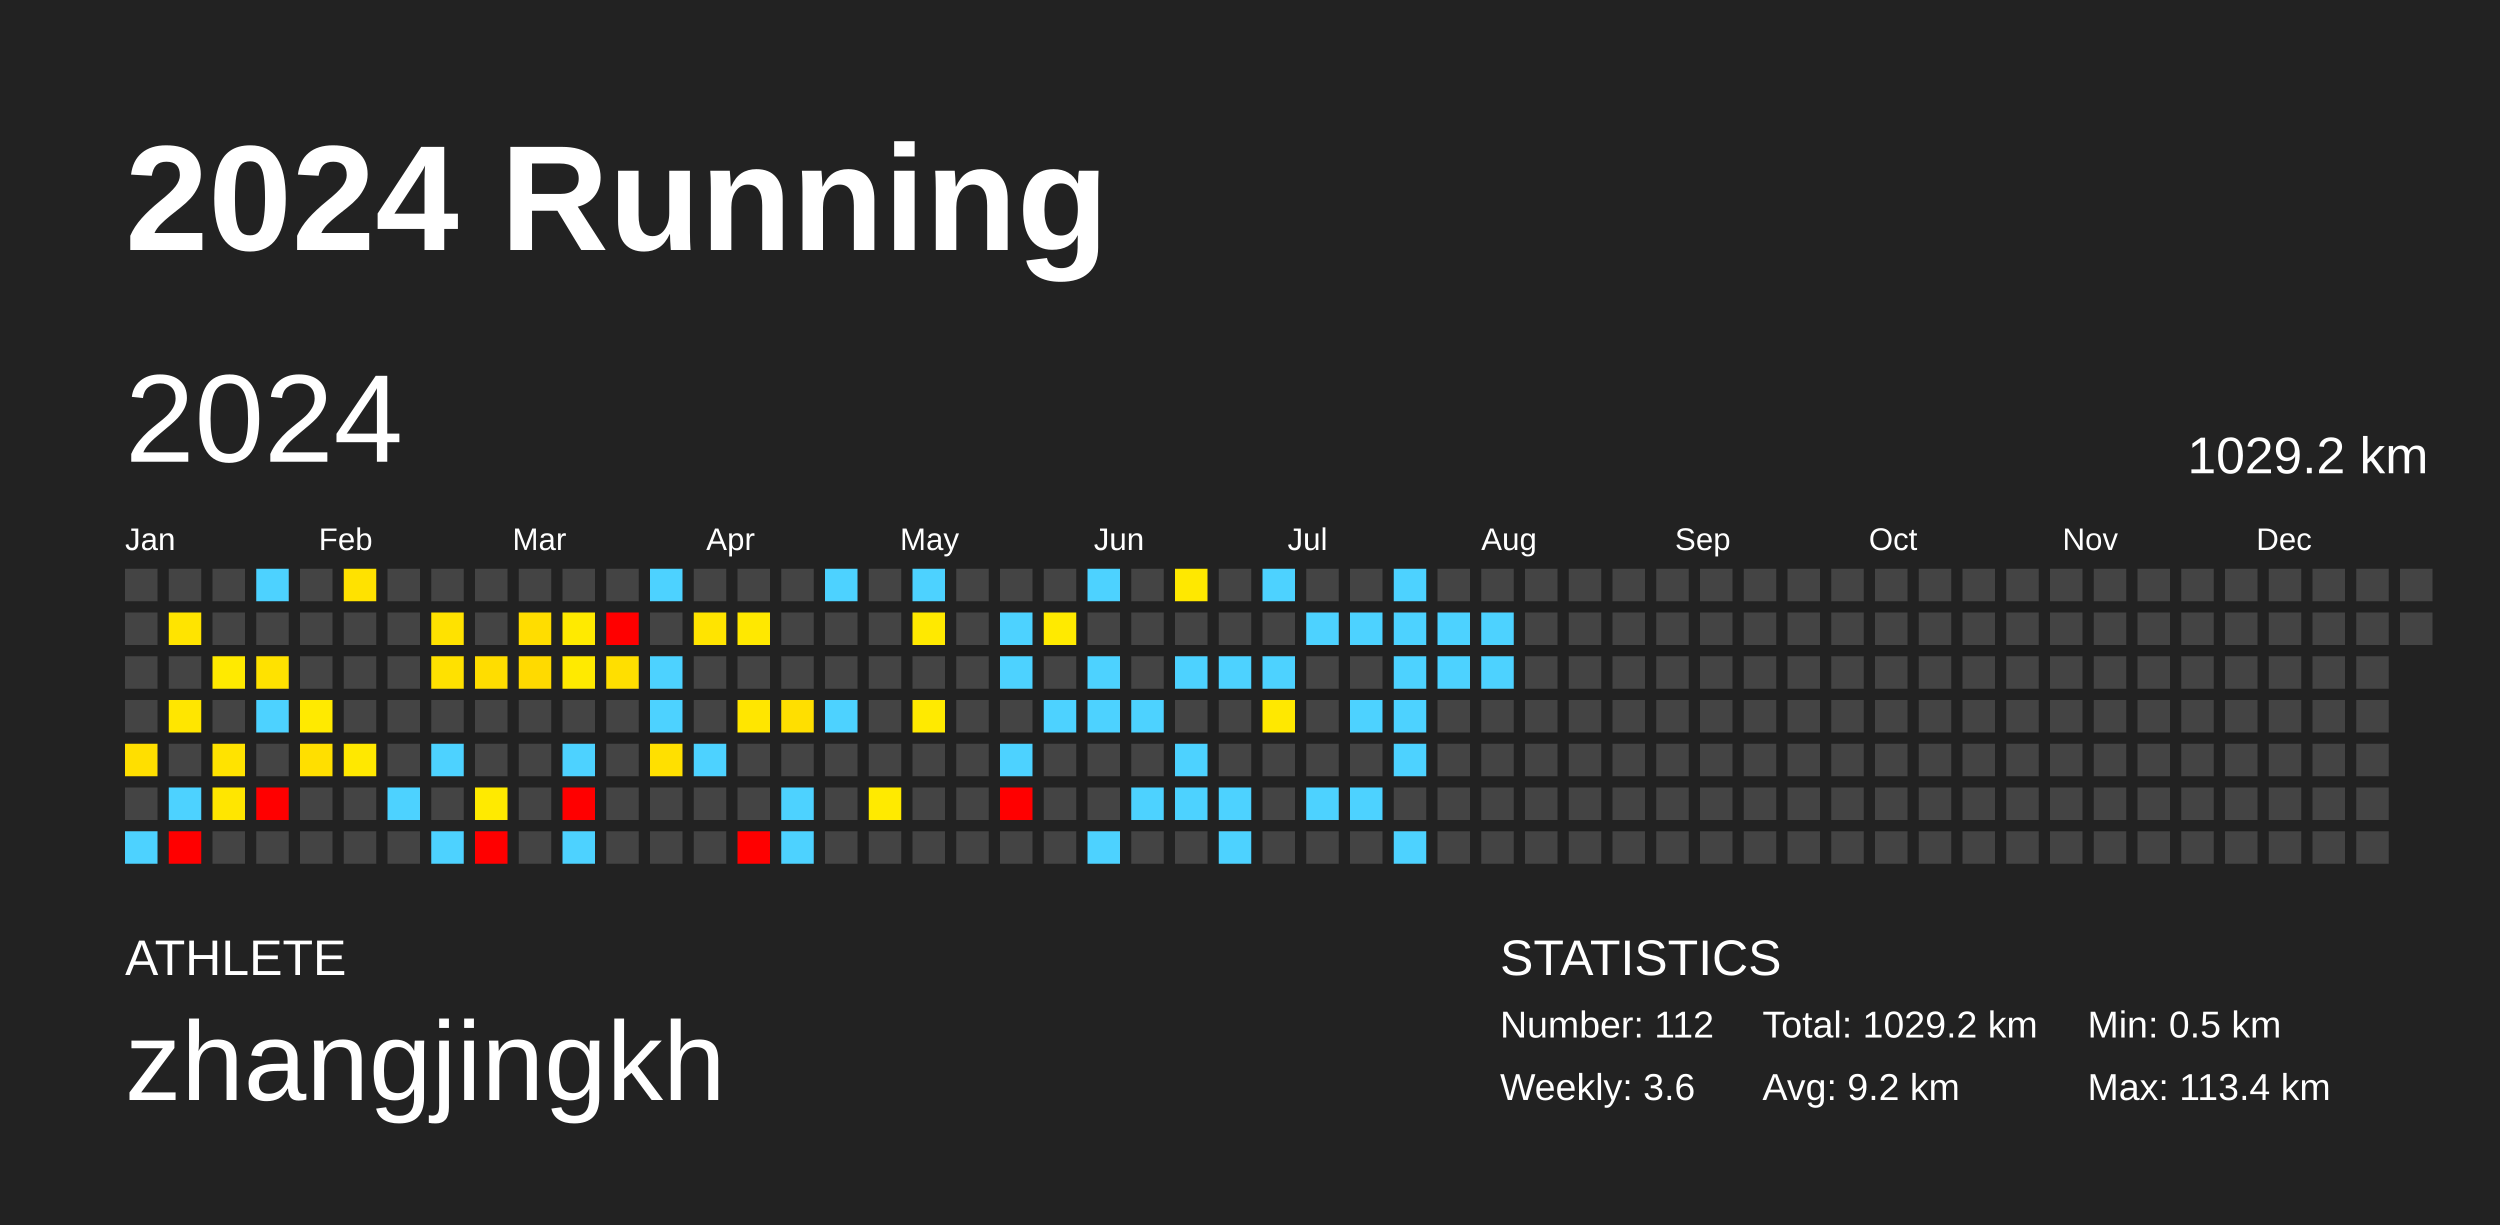
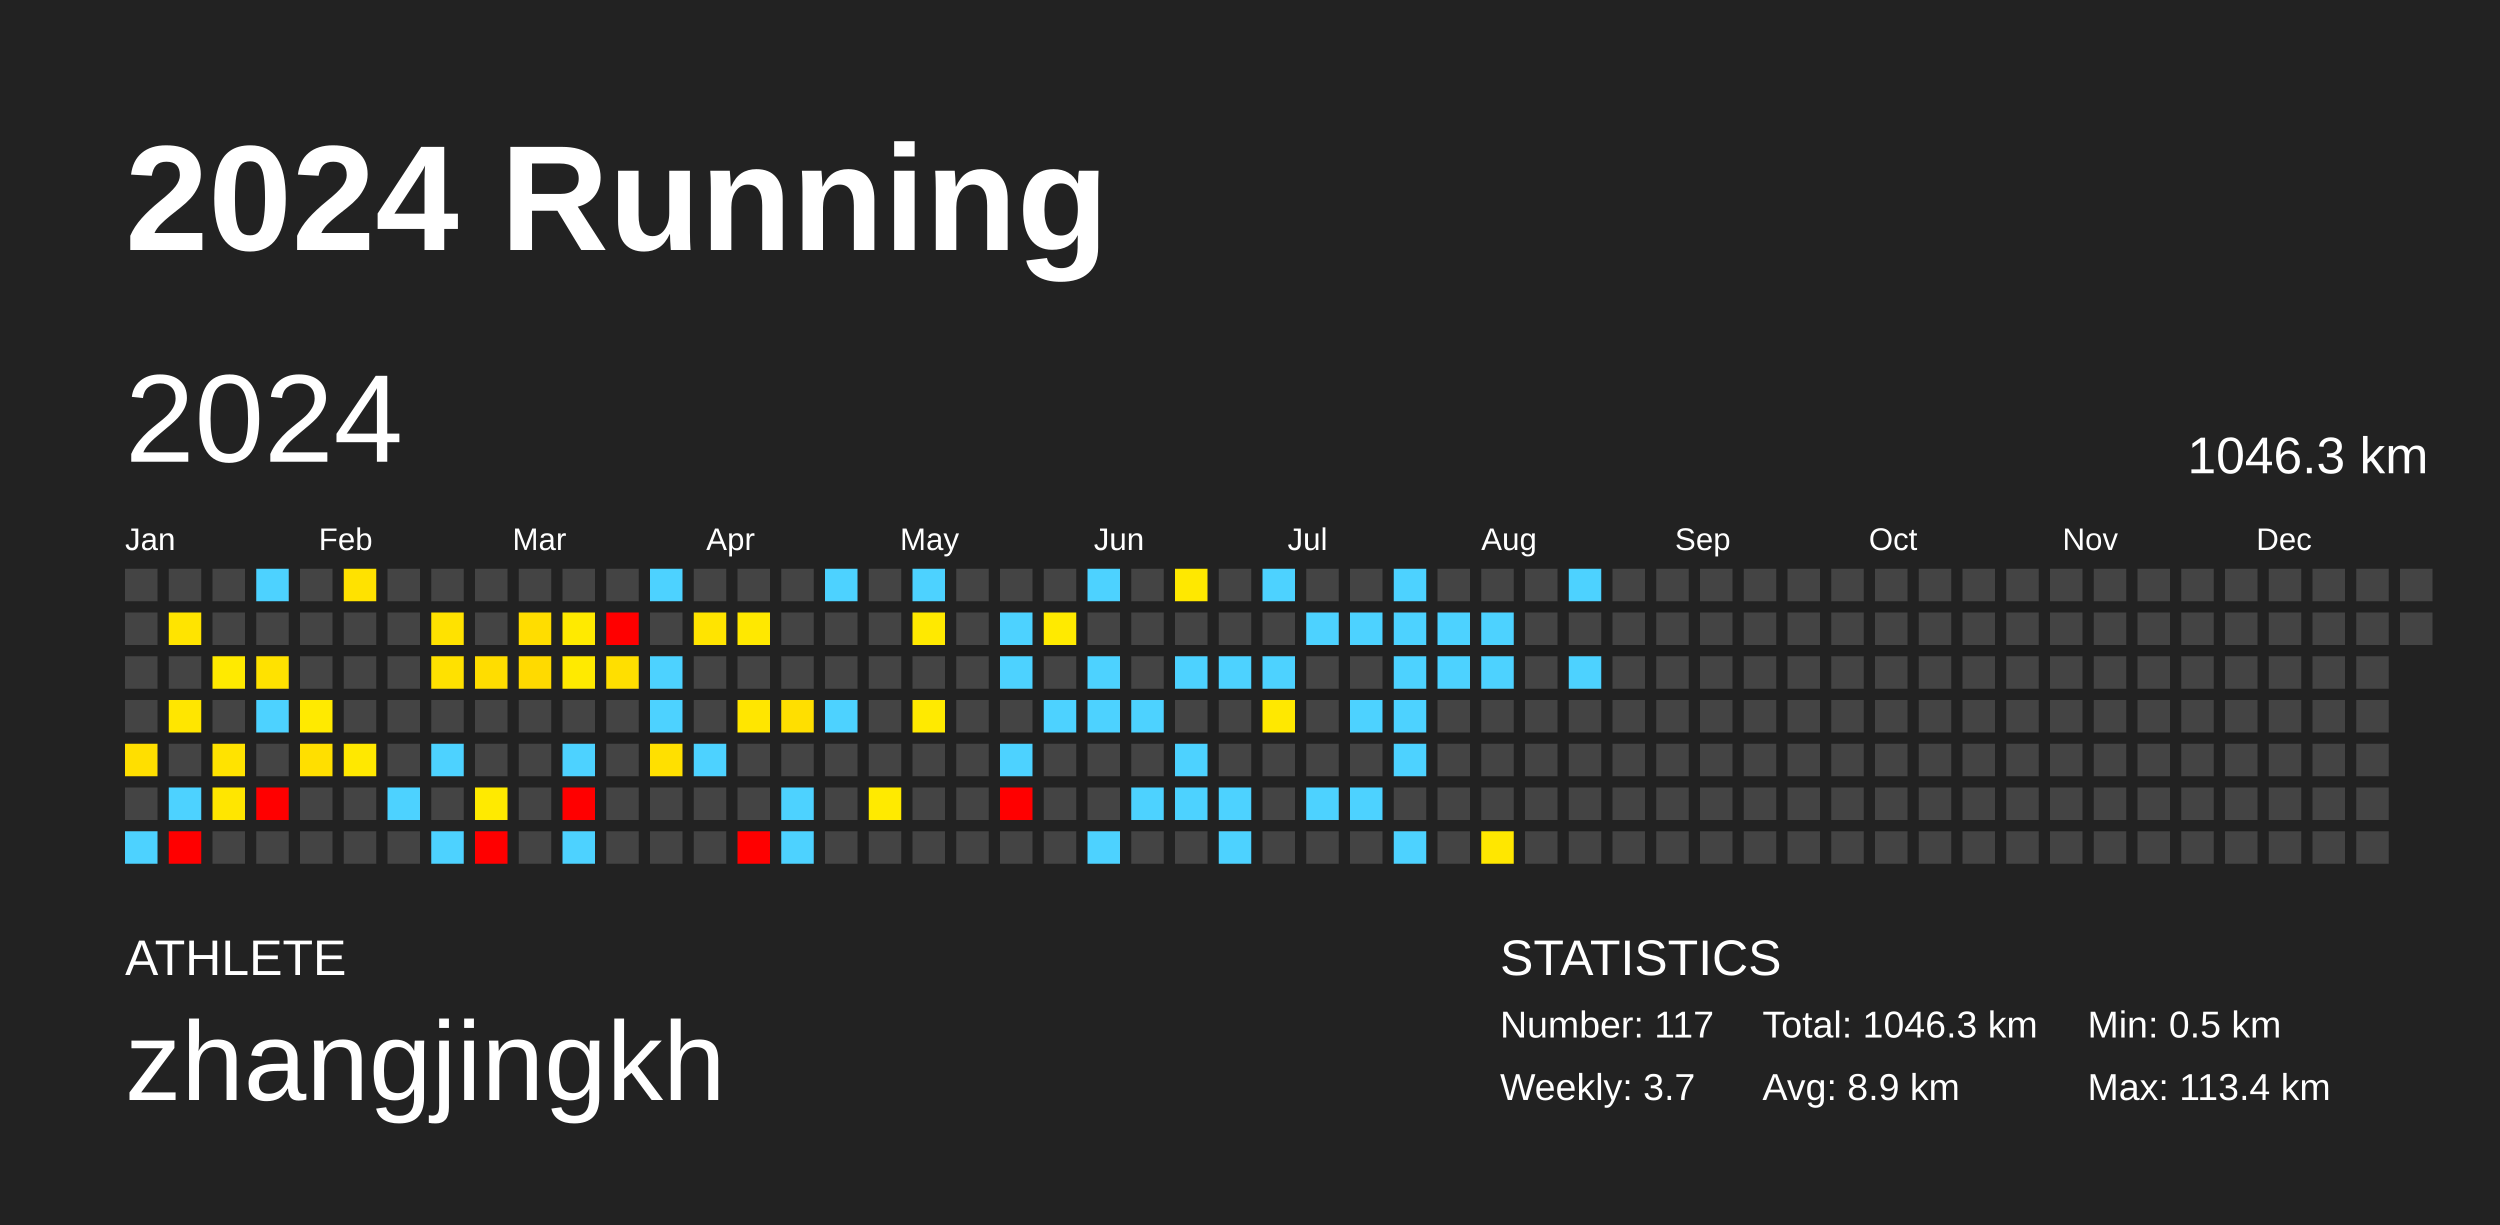
<svg xmlns="http://www.w3.org/2000/svg" baseProfile="full" height="98mm" version="1.1" viewBox="0,0,200,98" width="200mm">
  <defs />
  <rect fill="#222222" height="98" width="200" x="0" y="0" />
  <text fill="#FFFFFF" style="font-size:12px; font-family:Arial; font-weight:bold;" x="10" y="20">2024 Running</text>
  <text fill="#FFFFFF" style="font-size:4px; font-family:Arial" x="10" y="78">ATHLETE</text>
  <text fill="#FFFFFF" style="font-size:9px; font-family:Arial" x="10" y="88">zhangjingkh</text>
  <text fill="#FFFFFF" style="font-size:4px; font-family:Arial" x="120" y="78">STATISTICS</text>
-   <text fill="#FFFFFF" style="font-size:3px; font-family:Arial" x="120" y="83">Number: 112</text>
-   <text fill="#FFFFFF" style="font-size:3px; font-family:Arial" x="120" y="88">Weekly: 3.6</text>
-   <text fill="#FFFFFF" style="font-size:3px; font-family:Arial" x="141" y="83">Total: 1029.2 km</text>
-   <text fill="#FFFFFF" style="font-size:3px; font-family:Arial" x="141" y="88">Avg: 9.2 km</text>
+   <text fill="#FFFFFF" style="font-size:3px; font-family:Arial" x="120" y="83">Number: 117</text>
+   <text fill="#FFFFFF" style="font-size:3px; font-family:Arial" x="120" y="88">Weekly: 3.7</text>
+   <text fill="#FFFFFF" style="font-size:3px; font-family:Arial" x="141" y="83">Total: 1046.3 km</text>
+   <text fill="#FFFFFF" style="font-size:3px; font-family:Arial" x="141" y="88">Avg: 8.9 km</text>
  <text fill="#FFFFFF" style="font-size:3px; font-family:Arial" x="167" y="83">Min: 0.5 km</text>
  <text fill="#FFFFFF" style="font-size:3px; font-family:Arial" x="167" y="88">Max: 113.4 km</text>
  <text dominant-baseline="hanging" fill="#FFFFFF" style="font-size:10.0px; font-family:Arial;" x="10" y="30">2024</text>
-   <text dominant-baseline="hanging" fill="#FFFFFF" style="font-size:4.125px; font-family:Arial;" x="175" y="35">1029.2 km</text>
+   <text dominant-baseline="hanging" fill="#FFFFFF" style="font-size:4.125px; font-family:Arial;" x="175" y="35">1046.3 km</text>
  <text fill="#FFFFFF" style="font-size:2.5px; font-family:Arial" x="10.0" y="44">Jan</text>
  <text fill="#FFFFFF" style="font-size:2.5px; font-family:Arial" x="25.5" y="44">Feb</text>
  <text fill="#FFFFFF" style="font-size:2.5px; font-family:Arial" x="41.0" y="44">Mar</text>
  <text fill="#FFFFFF" style="font-size:2.5px; font-family:Arial" x="56.5" y="44">Apr</text>
  <text fill="#FFFFFF" style="font-size:2.5px; font-family:Arial" x="72.0" y="44">May</text>
  <text fill="#FFFFFF" style="font-size:2.5px; font-family:Arial" x="87.5" y="44">Jun</text>
  <text fill="#FFFFFF" style="font-size:2.5px; font-family:Arial" x="103.0" y="44">Jul</text>
  <text fill="#FFFFFF" style="font-size:2.5px; font-family:Arial" x="118.5" y="44">Aug</text>
  <text fill="#FFFFFF" style="font-size:2.5px; font-family:Arial" x="134.0" y="44">Sep</text>
  <text fill="#FFFFFF" style="font-size:2.5px; font-family:Arial" x="149.5" y="44">Oct</text>
  <text fill="#FFFFFF" style="font-size:2.5px; font-family:Arial" x="165.0" y="44">Nov</text>
  <text fill="#FFFFFF" style="font-size:2.5px; font-family:Arial" x="180.5" y="44">Dec</text>
  <rect fill="#444444" height="2.6" width="2.6" x="10.0" y="45.5" />
  <rect fill="#444444" height="2.6" width="2.6" x="10.0" y="49.0" />
  <rect fill="#444444" height="2.6" width="2.6" x="10.0" y="52.5" />
  <rect fill="#444444" height="2.6" width="2.6" x="10.0" y="56.0" />
  <rect fill="#ffdf00" height="2.6" width="2.6" x="10.0" y="59.5" />
  <rect fill="#444444" height="2.6" width="2.6" x="10.0" y="63.0" />
  <rect fill="#4dd2ff" height="2.6" width="2.6" x="10.0" y="66.5" />
  <rect fill="#444444" height="2.6" width="2.6" x="13.5" y="45.5" />
  <rect fill="#ffe400" height="2.6" width="2.6" x="13.5" y="49.0" />
  <rect fill="#444444" height="2.6" width="2.6" x="13.5" y="52.5" />
  <rect fill="#ffe600" height="2.6" width="2.6" x="13.5" y="56.0" />
  <rect fill="#444444" height="2.6" width="2.6" x="13.5" y="59.5" />
  <rect fill="#4dd2ff" height="2.6" width="2.6" x="13.5" y="63.0" />
  <rect fill="red" height="2.6" width="2.6" x="13.5" y="66.5" />
  <rect fill="#444444" height="2.6" width="2.6" x="17.0" y="45.5" />
  <rect fill="#444444" height="2.6" width="2.6" x="17.0" y="49.0" />
  <rect fill="#ffea00" height="2.6" width="2.6" x="17.0" y="52.5" />
  <rect fill="#444444" height="2.6" width="2.6" x="17.0" y="56.0" />
  <rect fill="#ffe300" height="2.6" width="2.6" x="17.0" y="59.5" />
  <rect fill="#ffe600" height="2.6" width="2.6" x="17.0" y="63.0" />
  <rect fill="#444444" height="2.6" width="2.6" x="17.0" y="66.5" />
  <rect fill="#4dd2ff" height="2.6" width="2.6" x="20.5" y="45.5" />
  <rect fill="#444444" height="2.6" width="2.6" x="20.5" y="49.0" />
  <rect fill="#ffe200" height="2.6" width="2.6" x="20.5" y="52.5" />
  <rect fill="#4dd2ff" height="2.6" width="2.6" x="20.5" y="56.0" />
  <rect fill="#444444" height="2.6" width="2.6" x="20.5" y="59.5" />
  <rect fill="red" height="2.6" width="2.6" x="20.5" y="63.0" />
  <rect fill="#444444" height="2.6" width="2.6" x="20.5" y="66.5" />
  <rect fill="#444444" height="2.6" width="2.6" x="24.0" y="45.5" />
  <rect fill="#444444" height="2.6" width="2.6" x="24.0" y="49.0" />
  <rect fill="#444444" height="2.6" width="2.6" x="24.0" y="52.5" />
  <rect fill="#ffea00" height="2.6" width="2.6" x="24.0" y="56.0" />
  <rect fill="#ffdf00" height="2.6" width="2.6" x="24.0" y="59.5" />
  <rect fill="#444444" height="2.6" width="2.6" x="24.0" y="63.0" />
  <rect fill="#444444" height="2.6" width="2.6" x="24.0" y="66.5" />
  <rect fill="#ffe200" height="2.6" width="2.6" x="27.5" y="45.5" />
  <rect fill="#444444" height="2.6" width="2.6" x="27.5" y="49.0" />
  <rect fill="#444444" height="2.6" width="2.6" x="27.5" y="52.5" />
  <rect fill="#444444" height="2.6" width="2.6" x="27.5" y="56.0" />
  <rect fill="#ffe800" height="2.6" width="2.6" x="27.5" y="59.5" />
  <rect fill="#444444" height="2.6" width="2.6" x="27.5" y="63.0" />
  <rect fill="#444444" height="2.6" width="2.6" x="27.5" y="66.5" />
  <rect fill="#444444" height="2.6" width="2.6" x="31.0" y="45.5" />
  <rect fill="#444444" height="2.6" width="2.6" x="31.0" y="49.0" />
  <rect fill="#444444" height="2.6" width="2.6" x="31.0" y="52.5" />
  <rect fill="#444444" height="2.6" width="2.6" x="31.0" y="56.0" />
  <rect fill="#444444" height="2.6" width="2.6" x="31.0" y="59.5" />
  <rect fill="#4dd2ff" height="2.6" width="2.6" x="31.0" y="63.0" />
  <rect fill="#444444" height="2.6" width="2.6" x="31.0" y="66.5" />
  <rect fill="#444444" height="2.6" width="2.6" x="34.5" y="45.5" />
  <rect fill="#ffe200" height="2.6" width="2.6" x="34.5" y="49.0" />
  <rect fill="#ffe100" height="2.6" width="2.6" x="34.5" y="52.5" />
  <rect fill="#444444" height="2.6" width="2.6" x="34.5" y="56.0" />
  <rect fill="#4dd2ff" height="2.6" width="2.6" x="34.5" y="59.5" />
  <rect fill="#444444" height="2.6" width="2.6" x="34.5" y="63.0" />
  <rect fill="#4dd2ff" height="2.6" width="2.6" x="34.5" y="66.5" />
  <rect fill="#444444" height="2.6" width="2.6" x="38.0" y="45.5" />
  <rect fill="#444444" height="2.6" width="2.6" x="38.0" y="49.0" />
  <rect fill="#ffdd00" height="2.6" width="2.6" x="38.0" y="52.5" />
  <rect fill="#444444" height="2.6" width="2.6" x="38.0" y="56.0" />
  <rect fill="#444444" height="2.6" width="2.6" x="38.0" y="59.5" />
  <rect fill="#ffea00" height="2.6" width="2.6" x="38.0" y="63.0" />
  <rect fill="red" height="2.6" width="2.6" x="38.0" y="66.5" />
  <rect fill="#444444" height="2.6" width="2.6" x="41.5" y="45.5" />
  <rect fill="#ffdd00" height="2.6" width="2.6" x="41.5" y="49.0" />
  <rect fill="#ffda00" height="2.6" width="2.6" x="41.5" y="52.5" />
  <rect fill="#444444" height="2.6" width="2.6" x="41.5" y="56.0" />
  <rect fill="#444444" height="2.6" width="2.6" x="41.5" y="59.5" />
  <rect fill="#444444" height="2.6" width="2.6" x="41.5" y="63.0" />
  <rect fill="#444444" height="2.6" width="2.6" x="41.5" y="66.5" />
  <rect fill="#444444" height="2.6" width="2.6" x="45.0" y="45.5" />
  <rect fill="#ffea00" height="2.6" width="2.6" x="45.0" y="49.0" />
  <rect fill="#ffea00" height="2.6" width="2.6" x="45.0" y="52.5" />
  <rect fill="#444444" height="2.6" width="2.6" x="45.0" y="56.0" />
  <rect fill="#4dd2ff" height="2.6" width="2.6" x="45.0" y="59.5" />
  <rect fill="red" height="2.6" width="2.6" x="45.0" y="63.0" />
  <rect fill="#4dd2ff" height="2.6" width="2.6" x="45.0" y="66.5" />
  <rect fill="#444444" height="2.6" width="2.6" x="48.5" y="45.5" />
  <rect fill="red" height="2.6" width="2.6" x="48.5" y="49.0" />
  <rect fill="#ffdf00" height="2.6" width="2.6" x="48.5" y="52.5" />
  <rect fill="#444444" height="2.6" width="2.6" x="48.5" y="56.0" />
  <rect fill="#444444" height="2.6" width="2.6" x="48.5" y="59.5" />
  <rect fill="#444444" height="2.6" width="2.6" x="48.5" y="63.0" />
  <rect fill="#444444" height="2.6" width="2.6" x="48.5" y="66.5" />
  <rect fill="#4dd2ff" height="2.6" width="2.6" x="52.0" y="45.5" />
  <rect fill="#444444" height="2.6" width="2.6" x="52.0" y="49.0" />
  <rect fill="#4dd2ff" height="2.6" width="2.6" x="52.0" y="52.5" />
  <rect fill="#4dd2ff" height="2.6" width="2.6" x="52.0" y="56.0" />
  <rect fill="#ffe000" height="2.6" width="2.6" x="52.0" y="59.5" />
  <rect fill="#444444" height="2.6" width="2.6" x="52.0" y="63.0" />
  <rect fill="#444444" height="2.6" width="2.6" x="52.0" y="66.5" />
  <rect fill="#444444" height="2.6" width="2.6" x="55.5" y="45.5" />
  <rect fill="#ffe400" height="2.6" width="2.6" x="55.5" y="49.0" />
  <rect fill="#444444" height="2.6" width="2.6" x="55.5" y="52.5" />
  <rect fill="#444444" height="2.6" width="2.6" x="55.5" y="56.0" />
  <rect fill="#4dd2ff" height="2.6" width="2.6" x="55.5" y="59.5" />
  <rect fill="#444444" height="2.6" width="2.6" x="55.5" y="63.0" />
  <rect fill="#444444" height="2.6" width="2.6" x="55.5" y="66.5" />
  <rect fill="#444444" height="2.6" width="2.6" x="59.0" y="45.5" />
  <rect fill="#ffe800" height="2.6" width="2.6" x="59.0" y="49.0" />
  <rect fill="#444444" height="2.6" width="2.6" x="59.0" y="52.5" />
  <rect fill="#ffe600" height="2.6" width="2.6" x="59.0" y="56.0" />
  <rect fill="#444444" height="2.6" width="2.6" x="59.0" y="59.5" />
  <rect fill="#444444" height="2.6" width="2.6" x="59.0" y="63.0" />
  <rect fill="red" height="2.6" width="2.6" x="59.0" y="66.5" />
  <rect fill="#444444" height="2.6" width="2.6" x="62.5" y="45.5" />
  <rect fill="#444444" height="2.6" width="2.6" x="62.5" y="49.0" />
  <rect fill="#444444" height="2.6" width="2.6" x="62.5" y="52.5" />
  <rect fill="#ffdf00" height="2.6" width="2.6" x="62.5" y="56.0" />
  <rect fill="#444444" height="2.6" width="2.6" x="62.5" y="59.5" />
  <rect fill="#4dd2ff" height="2.6" width="2.6" x="62.5" y="63.0" />
  <rect fill="#4dd2ff" height="2.6" width="2.6" x="62.5" y="66.5" />
  <rect fill="#4dd2ff" height="2.6" width="2.6" x="66.0" y="45.5" />
  <rect fill="#444444" height="2.6" width="2.6" x="66.0" y="49.0" />
  <rect fill="#444444" height="2.6" width="2.6" x="66.0" y="52.5" />
  <rect fill="#4dd2ff" height="2.6" width="2.6" x="66.0" y="56.0" />
  <rect fill="#444444" height="2.6" width="2.6" x="66.0" y="59.5" />
  <rect fill="#444444" height="2.6" width="2.6" x="66.0" y="63.0" />
  <rect fill="#444444" height="2.6" width="2.6" x="66.0" y="66.5" />
  <rect fill="#444444" height="2.6" width="2.6" x="69.5" y="45.5" />
  <rect fill="#444444" height="2.6" width="2.6" x="69.5" y="49.0" />
  <rect fill="#444444" height="2.6" width="2.6" x="69.5" y="52.5" />
  <rect fill="#444444" height="2.6" width="2.6" x="69.5" y="56.0" />
  <rect fill="#444444" height="2.6" width="2.6" x="69.5" y="59.5" />
  <rect fill="#ffea00" height="2.6" width="2.6" x="69.5" y="63.0" />
  <rect fill="#444444" height="2.6" width="2.6" x="69.5" y="66.5" />
  <rect fill="#4dd2ff" height="2.6" width="2.6" x="73.0" y="45.5" />
  <rect fill="#ffe900" height="2.6" width="2.6" x="73.0" y="49.0" />
  <rect fill="#444444" height="2.6" width="2.6" x="73.0" y="52.5" />
  <rect fill="#ffea00" height="2.6" width="2.6" x="73.0" y="56.0" />
  <rect fill="#444444" height="2.6" width="2.6" x="73.0" y="59.5" />
  <rect fill="#444444" height="2.6" width="2.6" x="73.0" y="63.0" />
  <rect fill="#444444" height="2.6" width="2.6" x="73.0" y="66.5" />
  <rect fill="#444444" height="2.6" width="2.6" x="76.5" y="45.5" />
  <rect fill="#444444" height="2.6" width="2.6" x="76.5" y="49.0" />
  <rect fill="#444444" height="2.6" width="2.6" x="76.5" y="52.5" />
  <rect fill="#444444" height="2.6" width="2.6" x="76.5" y="56.0" />
  <rect fill="#444444" height="2.6" width="2.6" x="76.5" y="59.5" />
  <rect fill="#444444" height="2.6" width="2.6" x="76.5" y="63.0" />
  <rect fill="#444444" height="2.6" width="2.6" x="76.5" y="66.5" />
  <rect fill="#444444" height="2.6" width="2.6" x="80.0" y="45.5" />
  <rect fill="#4dd2ff" height="2.6" width="2.6" x="80.0" y="49.0" />
  <rect fill="#4dd2ff" height="2.6" width="2.6" x="80.0" y="52.5" />
  <rect fill="#444444" height="2.6" width="2.6" x="80.0" y="56.0" />
  <rect fill="#4dd2ff" height="2.6" width="2.6" x="80.0" y="59.5" />
  <rect fill="red" height="2.6" width="2.6" x="80.0" y="63.0" />
  <rect fill="#444444" height="2.6" width="2.6" x="80.0" y="66.5" />
  <rect fill="#444444" height="2.6" width="2.6" x="83.5" y="45.5" />
  <rect fill="#ffea00" height="2.6" width="2.6" x="83.5" y="49.0" />
  <rect fill="#444444" height="2.6" width="2.6" x="83.5" y="52.5" />
  <rect fill="#4dd2ff" height="2.6" width="2.6" x="83.5" y="56.0" />
  <rect fill="#444444" height="2.6" width="2.6" x="83.5" y="59.5" />
  <rect fill="#444444" height="2.6" width="2.6" x="83.5" y="63.0" />
  <rect fill="#444444" height="2.6" width="2.6" x="83.5" y="66.5" />
  <rect fill="#4dd2ff" height="2.6" width="2.6" x="87.0" y="45.5" />
  <rect fill="#444444" height="2.6" width="2.6" x="87.0" y="49.0" />
  <rect fill="#4dd2ff" height="2.6" width="2.6" x="87.0" y="52.5" />
  <rect fill="#4dd2ff" height="2.6" width="2.6" x="87.0" y="56.0" />
  <rect fill="#444444" height="2.6" width="2.6" x="87.0" y="59.5" />
  <rect fill="#444444" height="2.6" width="2.6" x="87.0" y="63.0" />
  <rect fill="#4dd2ff" height="2.6" width="2.6" x="87.0" y="66.5" />
  <rect fill="#444444" height="2.6" width="2.6" x="90.5" y="45.5" />
  <rect fill="#444444" height="2.6" width="2.6" x="90.5" y="49.0" />
  <rect fill="#444444" height="2.6" width="2.6" x="90.5" y="52.5" />
  <rect fill="#4dd2ff" height="2.6" width="2.6" x="90.5" y="56.0" />
  <rect fill="#444444" height="2.6" width="2.6" x="90.5" y="59.5" />
  <rect fill="#4dd2ff" height="2.6" width="2.6" x="90.5" y="63.0" />
  <rect fill="#444444" height="2.6" width="2.6" x="90.5" y="66.5" />
  <rect fill="#ffe800" height="2.6" width="2.6" x="94.0" y="45.5" />
  <rect fill="#444444" height="2.6" width="2.6" x="94.0" y="49.0" />
  <rect fill="#4dd2ff" height="2.6" width="2.6" x="94.0" y="52.5" />
  <rect fill="#444444" height="2.6" width="2.6" x="94.0" y="56.0" />
  <rect fill="#4dd2ff" height="2.6" width="2.6" x="94.0" y="59.5" />
  <rect fill="#4dd2ff" height="2.6" width="2.6" x="94.0" y="63.0" />
  <rect fill="#444444" height="2.6" width="2.6" x="94.0" y="66.5" />
  <rect fill="#444444" height="2.6" width="2.6" x="97.5" y="45.5" />
  <rect fill="#444444" height="2.6" width="2.6" x="97.5" y="49.0" />
  <rect fill="#4dd2ff" height="2.6" width="2.6" x="97.5" y="52.5" />
  <rect fill="#444444" height="2.6" width="2.6" x="97.5" y="56.0" />
  <rect fill="#444444" height="2.6" width="2.6" x="97.5" y="59.5" />
  <rect fill="#4dd2ff" height="2.6" width="2.6" x="97.5" y="63.0" />
  <rect fill="#4dd2ff" height="2.6" width="2.6" x="97.5" y="66.5" />
  <rect fill="#4dd2ff" height="2.6" width="2.6" x="101.0" y="45.5" />
  <rect fill="#444444" height="2.6" width="2.6" x="101.0" y="49.0" />
  <rect fill="#4dd2ff" height="2.6" width="2.6" x="101.0" y="52.5" />
  <rect fill="#ffe800" height="2.6" width="2.6" x="101.0" y="56.0" />
  <rect fill="#444444" height="2.6" width="2.6" x="101.0" y="59.5" />
  <rect fill="#444444" height="2.6" width="2.6" x="101.0" y="63.0" />
  <rect fill="#444444" height="2.6" width="2.6" x="101.0" y="66.5" />
  <rect fill="#444444" height="2.6" width="2.6" x="104.5" y="45.5" />
  <rect fill="#4dd2ff" height="2.6" width="2.6" x="104.5" y="49.0" />
  <rect fill="#444444" height="2.6" width="2.6" x="104.5" y="52.5" />
  <rect fill="#444444" height="2.6" width="2.6" x="104.5" y="56.0" />
  <rect fill="#444444" height="2.6" width="2.6" x="104.5" y="59.5" />
  <rect fill="#4dd2ff" height="2.6" width="2.6" x="104.5" y="63.0" />
  <rect fill="#444444" height="2.6" width="2.6" x="104.5" y="66.5" />
  <rect fill="#444444" height="2.6" width="2.6" x="108.0" y="45.5" />
  <rect fill="#4dd2ff" height="2.6" width="2.6" x="108.0" y="49.0" />
  <rect fill="#444444" height="2.6" width="2.6" x="108.0" y="52.5" />
  <rect fill="#4dd2ff" height="2.6" width="2.6" x="108.0" y="56.0" />
  <rect fill="#444444" height="2.6" width="2.6" x="108.0" y="59.5" />
  <rect fill="#4dd2ff" height="2.6" width="2.6" x="108.0" y="63.0" />
  <rect fill="#444444" height="2.6" width="2.6" x="108.0" y="66.5" />
  <rect fill="#4dd2ff" height="2.6" width="2.6" x="111.5" y="45.5" />
  <rect fill="#4dd2ff" height="2.6" width="2.6" x="111.5" y="49.0" />
  <rect fill="#4dd2ff" height="2.6" width="2.6" x="111.5" y="52.5" />
  <rect fill="#4dd2ff" height="2.6" width="2.6" x="111.5" y="56.0" />
  <rect fill="#4dd2ff" height="2.6" width="2.6" x="111.5" y="59.5" />
  <rect fill="#444444" height="2.6" width="2.6" x="111.5" y="63.0" />
  <rect fill="#4dd2ff" height="2.6" width="2.6" x="111.5" y="66.5" />
  <rect fill="#444444" height="2.6" width="2.6" x="115.0" y="45.5" />
  <rect fill="#4dd2ff" height="2.6" width="2.6" x="115.0" y="49.0" />
  <rect fill="#4dd2ff" height="2.6" width="2.6" x="115.0" y="52.5" />
  <rect fill="#444444" height="2.6" width="2.6" x="115.0" y="56.0" />
  <rect fill="#444444" height="2.6" width="2.6" x="115.0" y="59.5" />
  <rect fill="#444444" height="2.6" width="2.6" x="115.0" y="63.0" />
  <rect fill="#444444" height="2.6" width="2.6" x="115.0" y="66.5" />
  <rect fill="#444444" height="2.6" width="2.6" x="118.5" y="45.5" />
  <rect fill="#4dd2ff" height="2.6" width="2.6" x="118.5" y="49.0" />
  <rect fill="#4dd2ff" height="2.6" width="2.6" x="118.5" y="52.5" />
  <rect fill="#444444" height="2.6" width="2.6" x="118.5" y="56.0" />
  <rect fill="#444444" height="2.6" width="2.6" x="118.5" y="59.5" />
  <rect fill="#444444" height="2.6" width="2.6" x="118.5" y="63.0" />
-   <rect fill="#444444" height="2.6" width="2.6" x="118.5" y="66.5" />
+   <rect fill="#ffe700" height="2.6" width="2.6" x="118.5" y="66.5" />
  <rect fill="#444444" height="2.6" width="2.6" x="122.0" y="45.5" />
  <rect fill="#444444" height="2.6" width="2.6" x="122.0" y="49.0" />
  <rect fill="#444444" height="2.6" width="2.6" x="122.0" y="52.5" />
  <rect fill="#444444" height="2.6" width="2.6" x="122.0" y="56.0" />
  <rect fill="#444444" height="2.6" width="2.6" x="122.0" y="59.5" />
  <rect fill="#444444" height="2.6" width="2.6" x="122.0" y="63.0" />
  <rect fill="#444444" height="2.6" width="2.6" x="122.0" y="66.5" />
-   <rect fill="#444444" height="2.6" width="2.6" x="125.5" y="45.5" />
+   <rect fill="#4dd2ff" height="2.6" width="2.6" x="125.5" y="45.5" />
  <rect fill="#444444" height="2.6" width="2.6" x="125.5" y="49.0" />
-   <rect fill="#444444" height="2.6" width="2.6" x="125.5" y="52.5" />
+   <rect fill="#4dd2ff" height="2.6" width="2.6" x="125.5" y="52.5" />
  <rect fill="#444444" height="2.6" width="2.6" x="125.5" y="56.0" />
  <rect fill="#444444" height="2.6" width="2.6" x="125.5" y="59.5" />
  <rect fill="#444444" height="2.6" width="2.6" x="125.5" y="63.0" />
  <rect fill="#444444" height="2.6" width="2.6" x="125.5" y="66.5" />
  <rect fill="#444444" height="2.6" width="2.6" x="129.0" y="45.5" />
  <rect fill="#444444" height="2.6" width="2.6" x="129.0" y="49.0" />
  <rect fill="#444444" height="2.6" width="2.6" x="129.0" y="52.5" />
  <rect fill="#444444" height="2.6" width="2.6" x="129.0" y="56.0" />
  <rect fill="#444444" height="2.6" width="2.6" x="129.0" y="59.5" />
  <rect fill="#444444" height="2.6" width="2.6" x="129.0" y="63.0" />
  <rect fill="#444444" height="2.6" width="2.6" x="129.0" y="66.5" />
  <rect fill="#444444" height="2.6" width="2.6" x="132.5" y="45.5" />
  <rect fill="#444444" height="2.6" width="2.6" x="132.5" y="49.0" />
  <rect fill="#444444" height="2.6" width="2.6" x="132.5" y="52.5" />
  <rect fill="#444444" height="2.6" width="2.6" x="132.5" y="56.0" />
  <rect fill="#444444" height="2.6" width="2.6" x="132.5" y="59.5" />
  <rect fill="#444444" height="2.6" width="2.6" x="132.5" y="63.0" />
  <rect fill="#444444" height="2.6" width="2.6" x="132.5" y="66.5" />
  <rect fill="#444444" height="2.6" width="2.6" x="136.0" y="45.5" />
  <rect fill="#444444" height="2.6" width="2.6" x="136.0" y="49.0" />
  <rect fill="#444444" height="2.6" width="2.6" x="136.0" y="52.5" />
  <rect fill="#444444" height="2.6" width="2.6" x="136.0" y="56.0" />
  <rect fill="#444444" height="2.6" width="2.6" x="136.0" y="59.5" />
  <rect fill="#444444" height="2.6" width="2.6" x="136.0" y="63.0" />
  <rect fill="#444444" height="2.6" width="2.6" x="136.0" y="66.5" />
  <rect fill="#444444" height="2.6" width="2.6" x="139.5" y="45.5" />
  <rect fill="#444444" height="2.6" width="2.6" x="139.5" y="49.0" />
  <rect fill="#444444" height="2.6" width="2.6" x="139.5" y="52.5" />
  <rect fill="#444444" height="2.6" width="2.6" x="139.5" y="56.0" />
  <rect fill="#444444" height="2.6" width="2.6" x="139.5" y="59.5" />
  <rect fill="#444444" height="2.6" width="2.6" x="139.5" y="63.0" />
  <rect fill="#444444" height="2.6" width="2.6" x="139.5" y="66.5" />
  <rect fill="#444444" height="2.6" width="2.6" x="143.0" y="45.5" />
  <rect fill="#444444" height="2.6" width="2.6" x="143.0" y="49.0" />
  <rect fill="#444444" height="2.6" width="2.6" x="143.0" y="52.5" />
  <rect fill="#444444" height="2.6" width="2.6" x="143.0" y="56.0" />
  <rect fill="#444444" height="2.6" width="2.6" x="143.0" y="59.5" />
  <rect fill="#444444" height="2.6" width="2.6" x="143.0" y="63.0" />
  <rect fill="#444444" height="2.6" width="2.6" x="143.0" y="66.5" />
  <rect fill="#444444" height="2.6" width="2.6" x="146.5" y="45.5" />
  <rect fill="#444444" height="2.6" width="2.6" x="146.5" y="49.0" />
  <rect fill="#444444" height="2.6" width="2.6" x="146.5" y="52.5" />
  <rect fill="#444444" height="2.6" width="2.6" x="146.5" y="56.0" />
  <rect fill="#444444" height="2.6" width="2.6" x="146.5" y="59.5" />
  <rect fill="#444444" height="2.6" width="2.6" x="146.5" y="63.0" />
  <rect fill="#444444" height="2.6" width="2.6" x="146.5" y="66.5" />
  <rect fill="#444444" height="2.6" width="2.6" x="150.0" y="45.5" />
  <rect fill="#444444" height="2.6" width="2.6" x="150.0" y="49.0" />
  <rect fill="#444444" height="2.6" width="2.6" x="150.0" y="52.5" />
  <rect fill="#444444" height="2.6" width="2.6" x="150.0" y="56.0" />
  <rect fill="#444444" height="2.6" width="2.6" x="150.0" y="59.5" />
  <rect fill="#444444" height="2.6" width="2.6" x="150.0" y="63.0" />
  <rect fill="#444444" height="2.6" width="2.6" x="150.0" y="66.5" />
  <rect fill="#444444" height="2.6" width="2.6" x="153.5" y="45.5" />
  <rect fill="#444444" height="2.6" width="2.6" x="153.5" y="49.0" />
  <rect fill="#444444" height="2.6" width="2.6" x="153.5" y="52.5" />
  <rect fill="#444444" height="2.6" width="2.6" x="153.5" y="56.0" />
  <rect fill="#444444" height="2.6" width="2.6" x="153.5" y="59.5" />
  <rect fill="#444444" height="2.6" width="2.6" x="153.5" y="63.0" />
  <rect fill="#444444" height="2.6" width="2.6" x="153.5" y="66.5" />
  <rect fill="#444444" height="2.6" width="2.6" x="157.0" y="45.5" />
  <rect fill="#444444" height="2.6" width="2.6" x="157.0" y="49.0" />
  <rect fill="#444444" height="2.6" width="2.6" x="157.0" y="52.5" />
  <rect fill="#444444" height="2.6" width="2.6" x="157.0" y="56.0" />
  <rect fill="#444444" height="2.6" width="2.6" x="157.0" y="59.5" />
  <rect fill="#444444" height="2.6" width="2.6" x="157.0" y="63.0" />
  <rect fill="#444444" height="2.6" width="2.6" x="157.0" y="66.5" />
  <rect fill="#444444" height="2.6" width="2.6" x="160.5" y="45.5" />
  <rect fill="#444444" height="2.6" width="2.6" x="160.5" y="49.0" />
  <rect fill="#444444" height="2.6" width="2.6" x="160.5" y="52.5" />
  <rect fill="#444444" height="2.6" width="2.6" x="160.5" y="56.0" />
  <rect fill="#444444" height="2.6" width="2.6" x="160.5" y="59.5" />
  <rect fill="#444444" height="2.6" width="2.6" x="160.5" y="63.0" />
  <rect fill="#444444" height="2.6" width="2.6" x="160.5" y="66.5" />
  <rect fill="#444444" height="2.6" width="2.6" x="164.0" y="45.5" />
  <rect fill="#444444" height="2.6" width="2.6" x="164.0" y="49.0" />
  <rect fill="#444444" height="2.6" width="2.6" x="164.0" y="52.5" />
  <rect fill="#444444" height="2.6" width="2.6" x="164.0" y="56.0" />
  <rect fill="#444444" height="2.6" width="2.6" x="164.0" y="59.5" />
  <rect fill="#444444" height="2.6" width="2.6" x="164.0" y="63.0" />
  <rect fill="#444444" height="2.6" width="2.6" x="164.0" y="66.5" />
  <rect fill="#444444" height="2.6" width="2.6" x="167.5" y="45.5" />
  <rect fill="#444444" height="2.6" width="2.6" x="167.5" y="49.0" />
  <rect fill="#444444" height="2.6" width="2.6" x="167.5" y="52.5" />
  <rect fill="#444444" height="2.6" width="2.6" x="167.5" y="56.0" />
  <rect fill="#444444" height="2.6" width="2.6" x="167.5" y="59.5" />
  <rect fill="#444444" height="2.6" width="2.6" x="167.5" y="63.0" />
  <rect fill="#444444" height="2.6" width="2.6" x="167.5" y="66.5" />
  <rect fill="#444444" height="2.6" width="2.6" x="171.0" y="45.5" />
  <rect fill="#444444" height="2.6" width="2.6" x="171.0" y="49.0" />
  <rect fill="#444444" height="2.6" width="2.6" x="171.0" y="52.5" />
  <rect fill="#444444" height="2.6" width="2.6" x="171.0" y="56.0" />
  <rect fill="#444444" height="2.6" width="2.6" x="171.0" y="59.5" />
  <rect fill="#444444" height="2.6" width="2.6" x="171.0" y="63.0" />
  <rect fill="#444444" height="2.6" width="2.6" x="171.0" y="66.5" />
  <rect fill="#444444" height="2.6" width="2.6" x="174.5" y="45.5" />
  <rect fill="#444444" height="2.6" width="2.6" x="174.5" y="49.0" />
  <rect fill="#444444" height="2.6" width="2.6" x="174.5" y="52.5" />
  <rect fill="#444444" height="2.6" width="2.6" x="174.5" y="56.0" />
  <rect fill="#444444" height="2.6" width="2.6" x="174.5" y="59.5" />
  <rect fill="#444444" height="2.6" width="2.6" x="174.5" y="63.0" />
  <rect fill="#444444" height="2.6" width="2.6" x="174.5" y="66.5" />
  <rect fill="#444444" height="2.6" width="2.6" x="178.0" y="45.5" />
  <rect fill="#444444" height="2.6" width="2.6" x="178.0" y="49.0" />
  <rect fill="#444444" height="2.6" width="2.6" x="178.0" y="52.5" />
  <rect fill="#444444" height="2.6" width="2.6" x="178.0" y="56.0" />
  <rect fill="#444444" height="2.6" width="2.6" x="178.0" y="59.5" />
  <rect fill="#444444" height="2.6" width="2.6" x="178.0" y="63.0" />
  <rect fill="#444444" height="2.6" width="2.6" x="178.0" y="66.5" />
  <rect fill="#444444" height="2.6" width="2.6" x="181.5" y="45.5" />
  <rect fill="#444444" height="2.6" width="2.6" x="181.5" y="49.0" />
  <rect fill="#444444" height="2.6" width="2.6" x="181.5" y="52.5" />
  <rect fill="#444444" height="2.6" width="2.6" x="181.5" y="56.0" />
  <rect fill="#444444" height="2.6" width="2.6" x="181.5" y="59.5" />
  <rect fill="#444444" height="2.6" width="2.6" x="181.5" y="63.0" />
  <rect fill="#444444" height="2.6" width="2.6" x="181.5" y="66.5" />
  <rect fill="#444444" height="2.6" width="2.6" x="185.0" y="45.5" />
  <rect fill="#444444" height="2.6" width="2.6" x="185.0" y="49.0" />
  <rect fill="#444444" height="2.6" width="2.6" x="185.0" y="52.5" />
  <rect fill="#444444" height="2.6" width="2.6" x="185.0" y="56.0" />
  <rect fill="#444444" height="2.6" width="2.6" x="185.0" y="59.5" />
  <rect fill="#444444" height="2.6" width="2.6" x="185.0" y="63.0" />
  <rect fill="#444444" height="2.6" width="2.6" x="185.0" y="66.5" />
  <rect fill="#444444" height="2.6" width="2.6" x="188.5" y="45.5" />
  <rect fill="#444444" height="2.6" width="2.6" x="188.5" y="49.0" />
  <rect fill="#444444" height="2.6" width="2.6" x="188.5" y="52.5" />
  <rect fill="#444444" height="2.6" width="2.6" x="188.5" y="56.0" />
  <rect fill="#444444" height="2.6" width="2.6" x="188.5" y="59.5" />
  <rect fill="#444444" height="2.6" width="2.6" x="188.5" y="63.0" />
  <rect fill="#444444" height="2.6" width="2.6" x="188.5" y="66.5" />
  <rect fill="#444444" height="2.6" width="2.6" x="192.0" y="45.5" />
  <rect fill="#444444" height="2.6" width="2.6" x="192.0" y="49.0" />
</svg>
